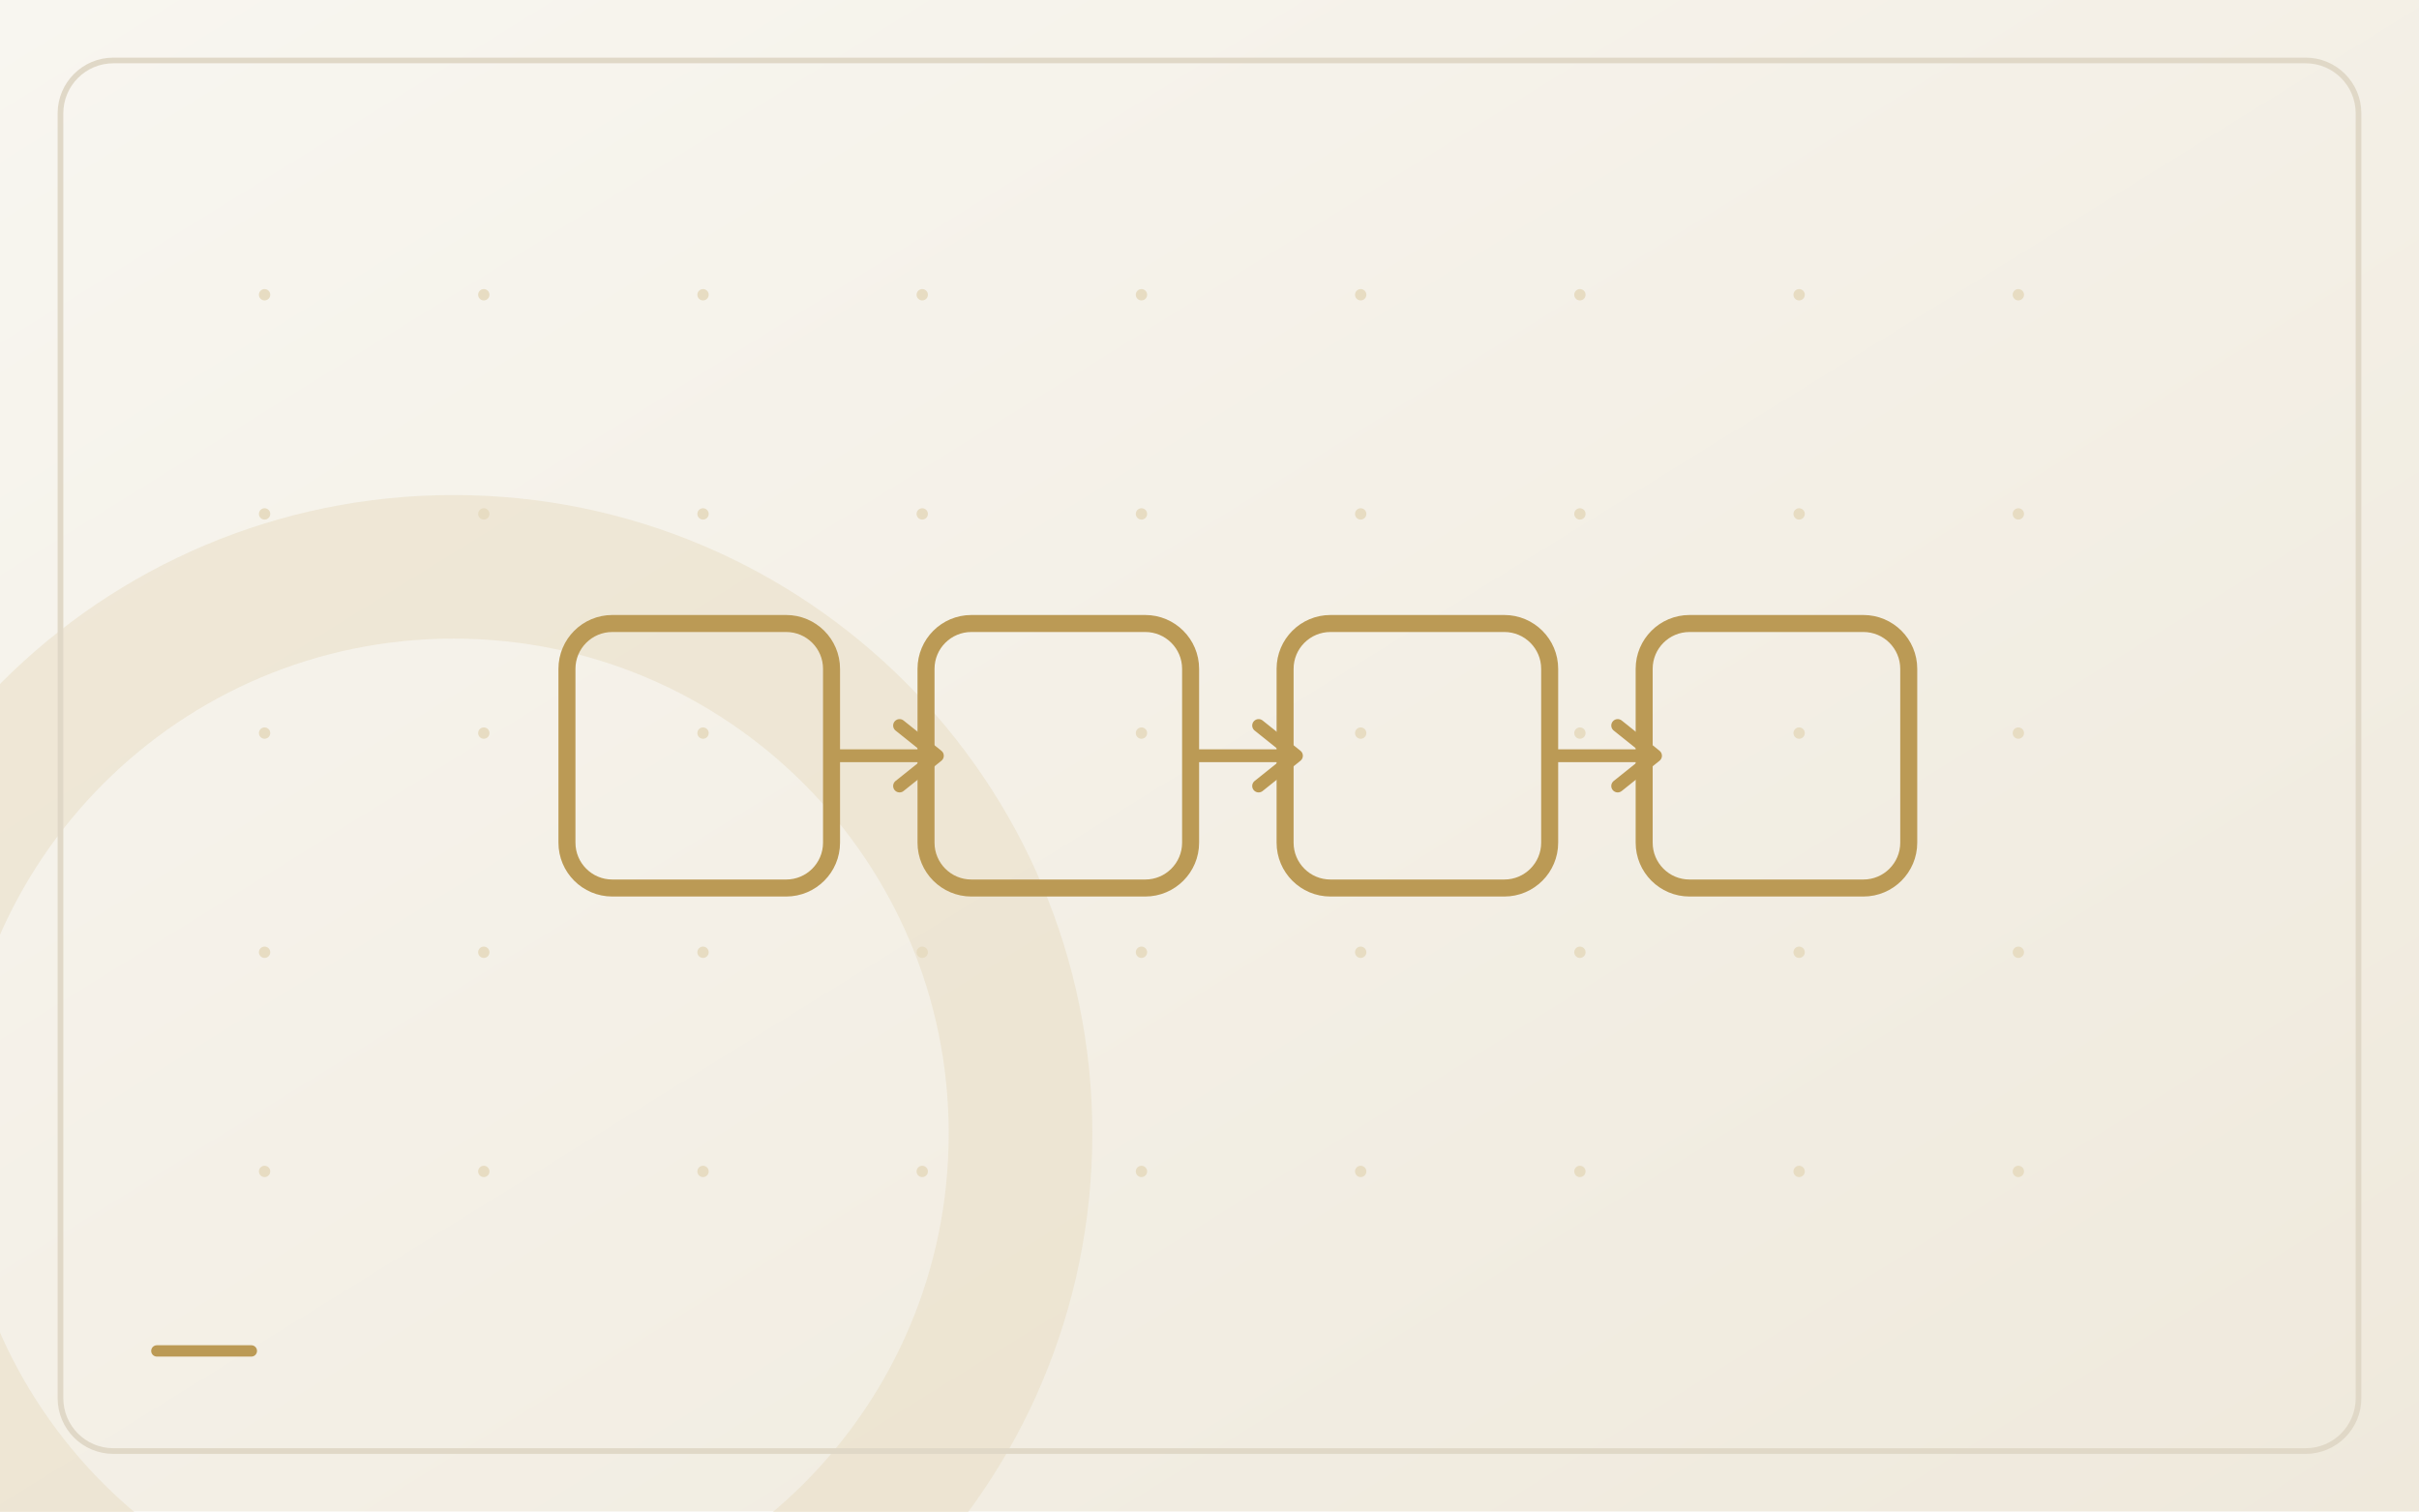
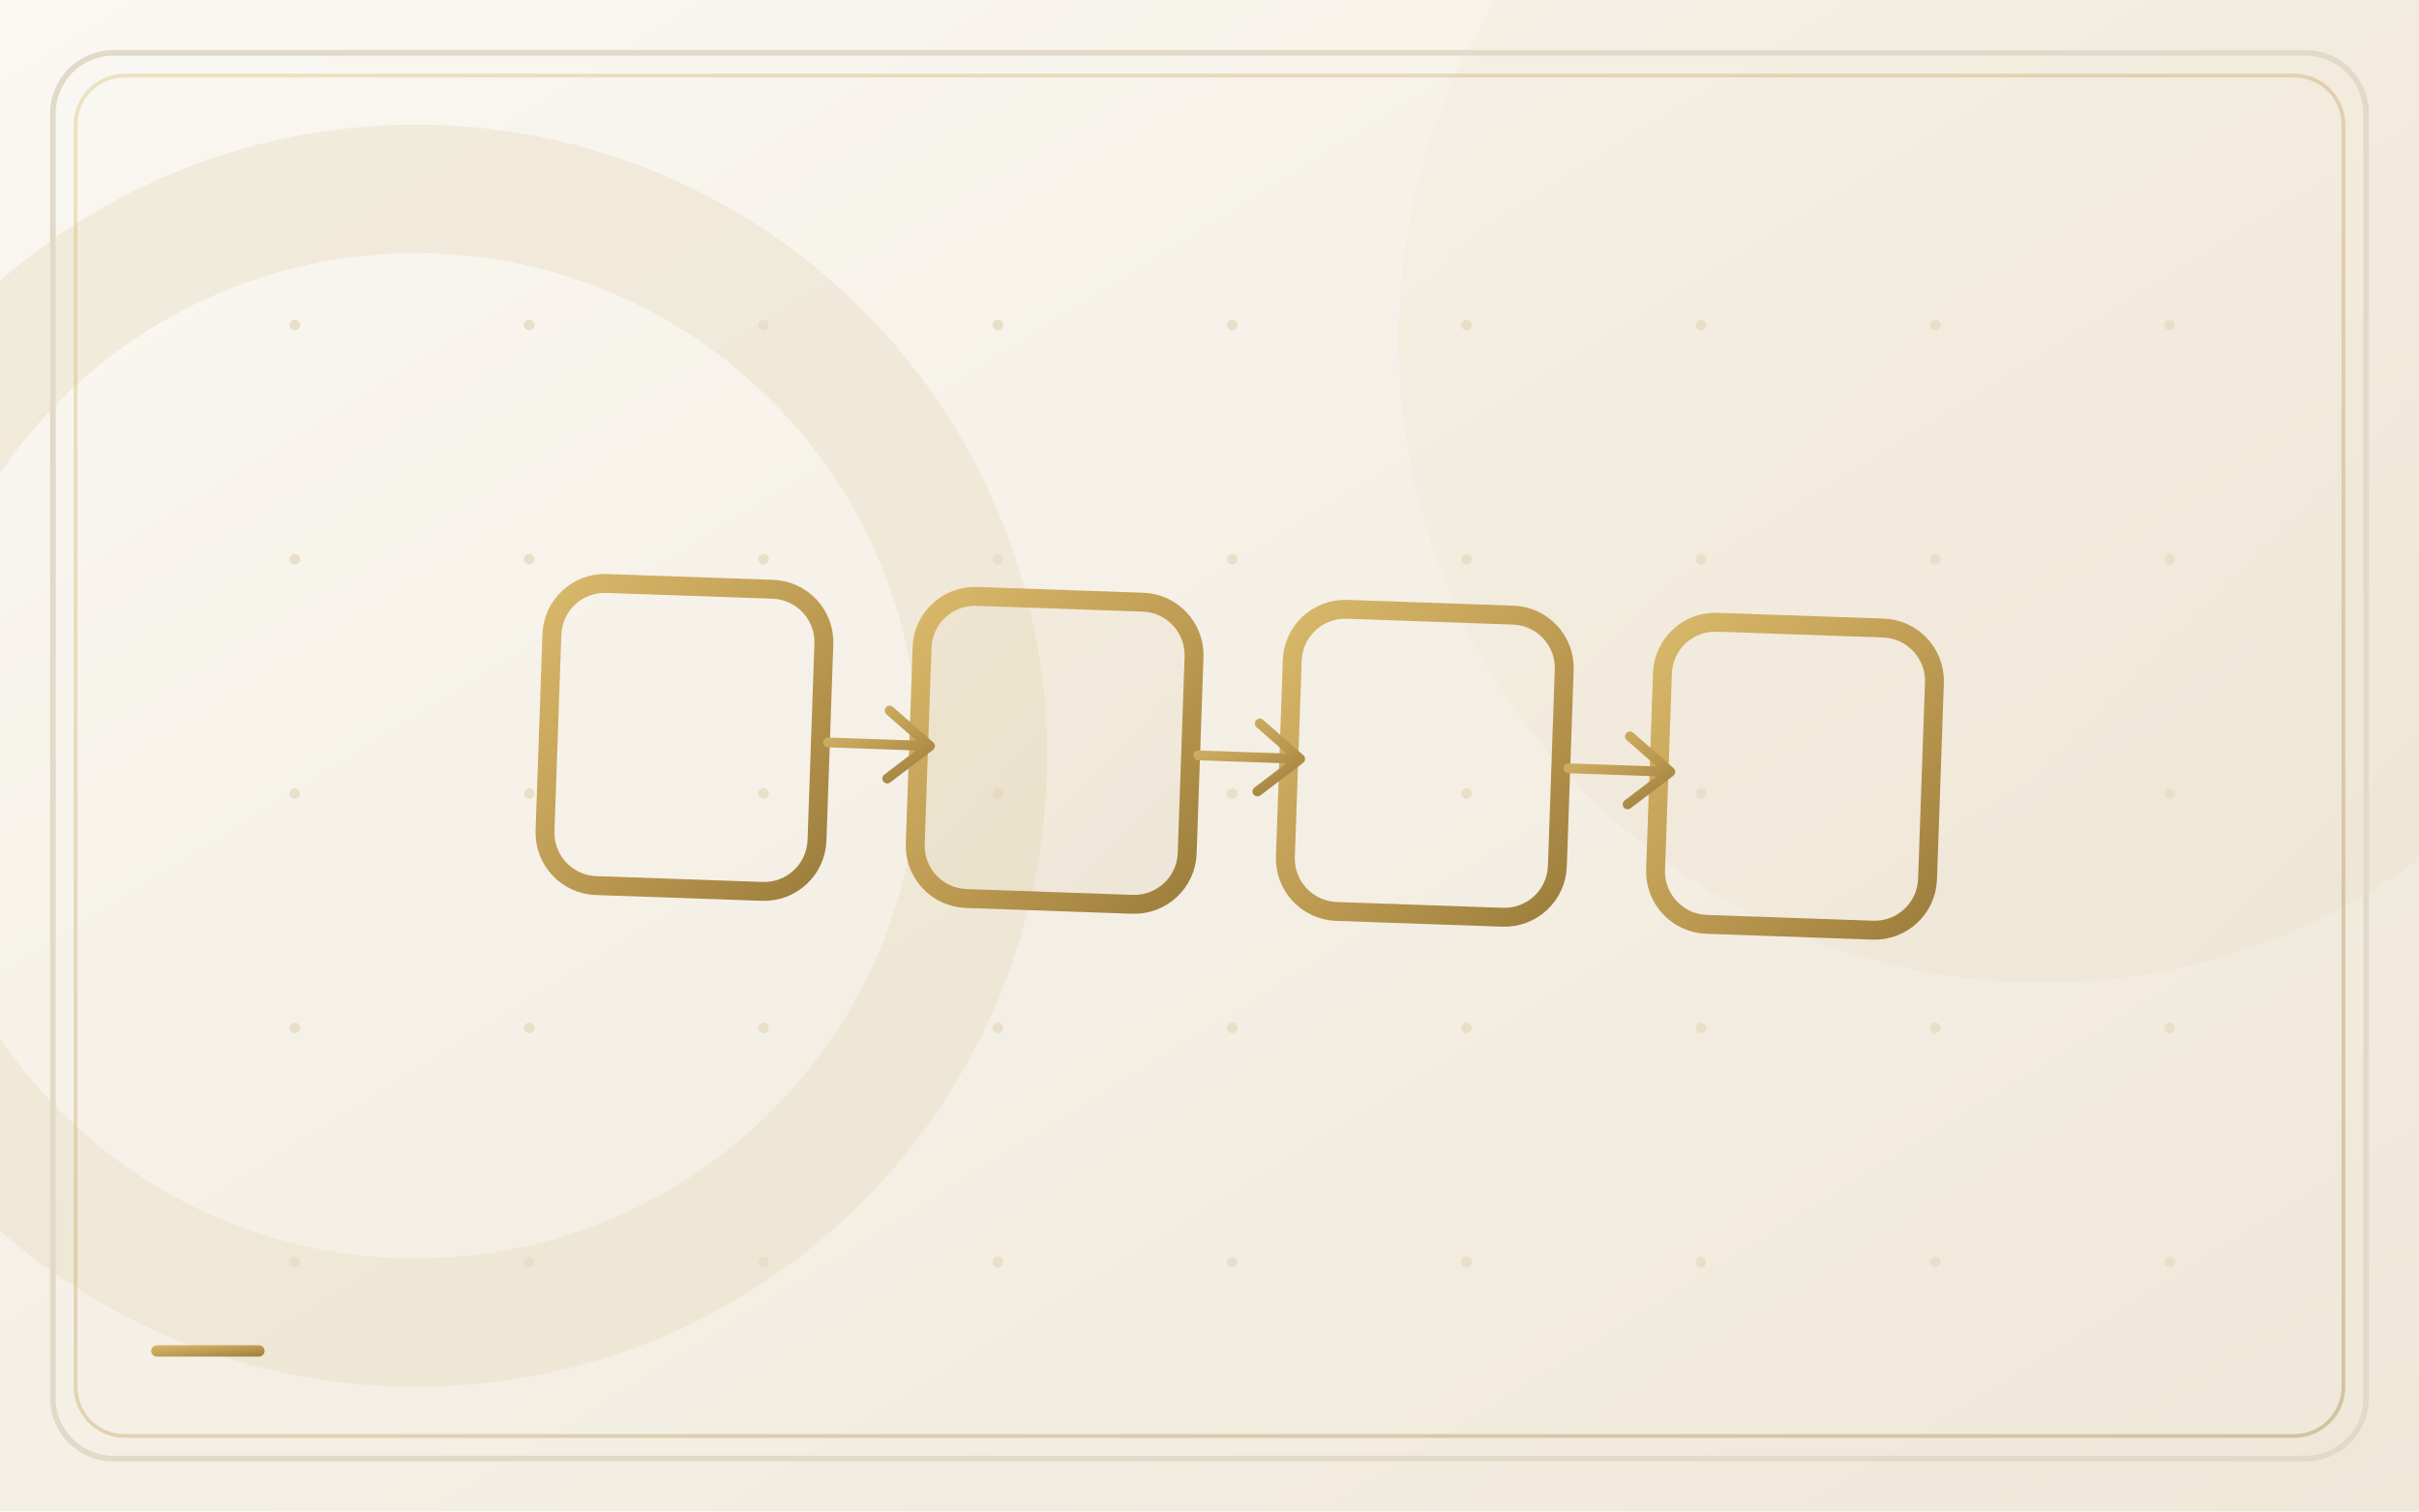
<svg xmlns="http://www.w3.org/2000/svg" viewBox="0 0 640 400" width="640" height="400">
  <defs>
-     <linearGradient id="bg" x1="0" y1="0" x2="1" y2="1">
-       <stop offset="0" stop-color="#f8f6f0" />
-       <stop offset="1" stop-color="#efe9dc" />
+     <linearGradient id="bgg" x1="0" y1="0" x2="1" y2="1">
+       <stop offset="0" stop-color="#faf8f3" />
+       <stop offset="1" stop-color="#efe7d8" />
+     </linearGradient>
+     <linearGradient id="gg" x1="0" y1="0" x2="1" y2="1">
+       <stop offset="0" stop-color="#d8b86a" />
+       <stop offset="0.55" stop-color="#bd9a52" />
+       <stop offset="1" stop-color="#9c7e3c" />
    </linearGradient>
  </defs>
-   <rect width="640" height="400" fill="url(#bg)" />
-   <circle cx="120" cy="300" r="150" fill="none" stroke="#e7dcc2" stroke-width="38" opacity="0.5" />
-   <circle cx="70" cy="78" r="1.5" fill="#e7dcc2" />
-   <circle cx="70" cy="136" r="1.5" fill="#e7dcc2" />
-   <circle cx="70" cy="194" r="1.5" fill="#e7dcc2" />
-   <circle cx="70" cy="252" r="1.5" fill="#e7dcc2" />
-   <circle cx="70" cy="310" r="1.5" fill="#e7dcc2" />
-   <circle cx="128" cy="78" r="1.5" fill="#e7dcc2" />
-   <circle cx="128" cy="136" r="1.5" fill="#e7dcc2" />
-   <circle cx="128" cy="194" r="1.5" fill="#e7dcc2" />
-   <circle cx="128" cy="252" r="1.5" fill="#e7dcc2" />
-   <circle cx="128" cy="310" r="1.5" fill="#e7dcc2" />
-   <circle cx="186" cy="78" r="1.5" fill="#e7dcc2" />
-   <circle cx="186" cy="136" r="1.5" fill="#e7dcc2" />
-   <circle cx="186" cy="194" r="1.5" fill="#e7dcc2" />
-   <circle cx="186" cy="252" r="1.5" fill="#e7dcc2" />
-   <circle cx="186" cy="310" r="1.5" fill="#e7dcc2" />
-   <circle cx="244" cy="78" r="1.5" fill="#e7dcc2" />
-   <circle cx="244" cy="136" r="1.5" fill="#e7dcc2" />
-   <circle cx="244" cy="194" r="1.5" fill="#e7dcc2" />
-   <circle cx="244" cy="252" r="1.5" fill="#e7dcc2" />
-   <circle cx="244" cy="310" r="1.5" fill="#e7dcc2" />
-   <circle cx="302" cy="78" r="1.5" fill="#e7dcc2" />
-   <circle cx="302" cy="136" r="1.5" fill="#e7dcc2" />
-   <circle cx="302" cy="194" r="1.5" fill="#e7dcc2" />
-   <circle cx="302" cy="252" r="1.5" fill="#e7dcc2" />
-   <circle cx="302" cy="310" r="1.5" fill="#e7dcc2" />
-   <circle cx="360" cy="78" r="1.5" fill="#e7dcc2" />
-   <circle cx="360" cy="136" r="1.5" fill="#e7dcc2" />
-   <circle cx="360" cy="194" r="1.5" fill="#e7dcc2" />
-   <circle cx="360" cy="252" r="1.5" fill="#e7dcc2" />
-   <circle cx="360" cy="310" r="1.5" fill="#e7dcc2" />
-   <circle cx="418" cy="78" r="1.5" fill="#e7dcc2" />
-   <circle cx="418" cy="136" r="1.5" fill="#e7dcc2" />
-   <circle cx="418" cy="194" r="1.5" fill="#e7dcc2" />
-   <circle cx="418" cy="252" r="1.5" fill="#e7dcc2" />
-   <circle cx="418" cy="310" r="1.5" fill="#e7dcc2" />
-   <circle cx="476" cy="78" r="1.5" fill="#e7dcc2" />
-   <circle cx="476" cy="136" r="1.5" fill="#e7dcc2" />
-   <circle cx="476" cy="194" r="1.5" fill="#e7dcc2" />
-   <circle cx="476" cy="252" r="1.5" fill="#e7dcc2" />
-   <circle cx="476" cy="310" r="1.5" fill="#e7dcc2" />
-   <circle cx="534" cy="78" r="1.5" fill="#e7dcc2" />
-   <circle cx="534" cy="136" r="1.5" fill="#e7dcc2" />
-   <circle cx="534" cy="194" r="1.5" fill="#e7dcc2" />
-   <circle cx="534" cy="252" r="1.5" fill="#e7dcc2" />
-   <circle cx="534" cy="310" r="1.5" fill="#e7dcc2" />
-   <rect x="16" y="16" width="608" height="368" fill="none" stroke="#e0d8c7" stroke-width="1.5" rx="14" />
-   <g transform="rotate(0 320 200)">
-     <rect x="150" y="165" width="70" height="70" rx="12" stroke="#bb9a55" fill="none" stroke-width="4.5" stroke-linecap="round" stroke-linejoin="round" />
-     <rect x="245" y="165" width="70" height="70" rx="12" stroke="#bb9a55" fill="none" stroke-width="4.5" stroke-linecap="round" stroke-linejoin="round" />
-     <rect x="340" y="165" width="70" height="70" rx="12" stroke="#bb9a55" fill="none" stroke-width="4.5" stroke-linecap="round" stroke-linejoin="round" />
-     <rect x="435" y="165" width="70" height="70" rx="12" stroke="#bb9a55" fill="none" stroke-width="4.5" stroke-linecap="round" stroke-linejoin="round" />
-     <path d="M222 200 h22 M238 192 l10 8 l-10 8" stroke="#bb9a55" fill="none" stroke-linecap="round" stroke-linejoin="round" stroke-width="3.4" />
-     <path d="M317 200 h22 M333 192 l10 8 l-10 8" stroke="#bb9a55" fill="none" stroke-linecap="round" stroke-linejoin="round" stroke-width="3.4" />
-     <path d="M412 200 h22 M428 192 l10 8 l-10 8" stroke="#bb9a55" fill="none" stroke-linecap="round" stroke-linejoin="round" stroke-width="3.4" />
+   <rect width="640" height="400" fill="url(#bgg)" />
+   <circle cx="540" cy="90" r="170" fill="url(#gg)" opacity="0.05" />
+   <circle cx="110" cy="200" r="150" fill="none" stroke="#e9dfc8" stroke-width="34" opacity="0.5" />
+   <circle cx="78" cy="86" r="1.4" fill="#e9dfc8" />
+   <circle cx="78" cy="148" r="1.4" fill="#e9dfc8" />
+   <circle cx="78" cy="210" r="1.4" fill="#e9dfc8" />
+   <circle cx="78" cy="272" r="1.4" fill="#e9dfc8" />
+   <circle cx="78" cy="334" r="1.4" fill="#e9dfc8" />
+   <circle cx="140" cy="86" r="1.4" fill="#e9dfc8" />
+   <circle cx="140" cy="148" r="1.4" fill="#e9dfc8" />
+   <circle cx="140" cy="210" r="1.4" fill="#e9dfc8" />
+   <circle cx="140" cy="272" r="1.4" fill="#e9dfc8" />
+   <circle cx="140" cy="334" r="1.4" fill="#e9dfc8" />
+   <circle cx="202" cy="86" r="1.4" fill="#e9dfc8" />
+   <circle cx="202" cy="148" r="1.4" fill="#e9dfc8" />
+   <circle cx="202" cy="210" r="1.4" fill="#e9dfc8" />
+   <circle cx="202" cy="272" r="1.4" fill="#e9dfc8" />
+   <circle cx="202" cy="334" r="1.4" fill="#e9dfc8" />
+   <circle cx="264" cy="86" r="1.4" fill="#e9dfc8" />
+   <circle cx="264" cy="148" r="1.4" fill="#e9dfc8" />
+   <circle cx="264" cy="210" r="1.4" fill="#e9dfc8" />
+   <circle cx="264" cy="272" r="1.4" fill="#e9dfc8" />
+   <circle cx="264" cy="334" r="1.4" fill="#e9dfc8" />
+   <circle cx="326" cy="86" r="1.4" fill="#e9dfc8" />
+   <circle cx="326" cy="148" r="1.4" fill="#e9dfc8" />
+   <circle cx="326" cy="210" r="1.4" fill="#e9dfc8" />
+   <circle cx="326" cy="272" r="1.4" fill="#e9dfc8" />
+   <circle cx="326" cy="334" r="1.4" fill="#e9dfc8" />
+   <circle cx="388" cy="86" r="1.4" fill="#e9dfc8" />
+   <circle cx="388" cy="148" r="1.4" fill="#e9dfc8" />
+   <circle cx="388" cy="210" r="1.4" fill="#e9dfc8" />
+   <circle cx="388" cy="272" r="1.4" fill="#e9dfc8" />
+   <circle cx="388" cy="334" r="1.4" fill="#e9dfc8" />
+   <circle cx="450" cy="86" r="1.4" fill="#e9dfc8" />
+   <circle cx="450" cy="148" r="1.4" fill="#e9dfc8" />
+   <circle cx="450" cy="210" r="1.4" fill="#e9dfc8" />
+   <circle cx="450" cy="272" r="1.4" fill="#e9dfc8" />
+   <circle cx="450" cy="334" r="1.4" fill="#e9dfc8" />
+   <circle cx="512" cy="86" r="1.4" fill="#e9dfc8" />
+   <circle cx="512" cy="148" r="1.4" fill="#e9dfc8" />
+   <circle cx="512" cy="210" r="1.4" fill="#e9dfc8" />
+   <circle cx="512" cy="272" r="1.4" fill="#e9dfc8" />
+   <circle cx="512" cy="334" r="1.4" fill="#e9dfc8" />
+   <circle cx="574" cy="86" r="1.4" fill="#e9dfc8" />
+   <circle cx="574" cy="148" r="1.4" fill="#e9dfc8" />
+   <circle cx="574" cy="210" r="1.4" fill="#e9dfc8" />
+   <circle cx="574" cy="272" r="1.4" fill="#e9dfc8" />
+   <circle cx="574" cy="334" r="1.4" fill="#e9dfc8" />
+   <rect x="14" y="14" width="612" height="372" fill="none" stroke="#e2dac9" stroke-width="1.5" rx="16" />
+   <rect x="20" y="20" width="600" height="360" fill="none" stroke="url(#gg)" stroke-width="1" rx="13" opacity="0.35" />
+   <g transform="rotate(2 320 200)">
+     <rect x="145" y="160" width="72" height="80" rx="14" stroke="url(#gg)" fill="none" stroke-width="5" stroke-linecap="round" stroke-linejoin="round" />
+     <rect x="243" y="160" width="72" height="80" rx="14" stroke="url(#gg)" fill="none" stroke-width="5" stroke-linecap="round" stroke-linejoin="round" />
+     <rect x="243" y="160" width="72" height="80" rx="14" fill="url(#gg)" opacity="0.08" />
+     <rect x="341" y="160" width="72" height="80" rx="14" stroke="url(#gg)" fill="none" stroke-width="5" stroke-linecap="round" stroke-linejoin="round" />
+     <rect x="439" y="160" width="72" height="80" rx="14" stroke="url(#gg)" fill="none" stroke-width="5" stroke-linecap="round" stroke-linejoin="round" />
+     <path d="M219 200 h24 M235 191 l11 9 l-11 9" stroke="url(#gg)" fill="none" stroke-width="2.6" stroke-linecap="round" stroke-linejoin="round" />
+     <path d="M317 200 h24 M333 191 l11 9 l-11 9" stroke="url(#gg)" fill="none" stroke-width="2.6" stroke-linecap="round" stroke-linejoin="round" />
+     <path d="M415 200 h24 M431 191 l11 9 l-11 9" stroke="url(#gg)" fill="none" stroke-width="2.6" stroke-linecap="round" stroke-linejoin="round" />
  </g>
-   <rect x="40" y="356" width="28" height="3" rx="1.5" fill="#bb9a55" />
+   <rect x="40" y="356" width="30" height="3" rx="1.5" fill="url(#gg)" />
</svg>
